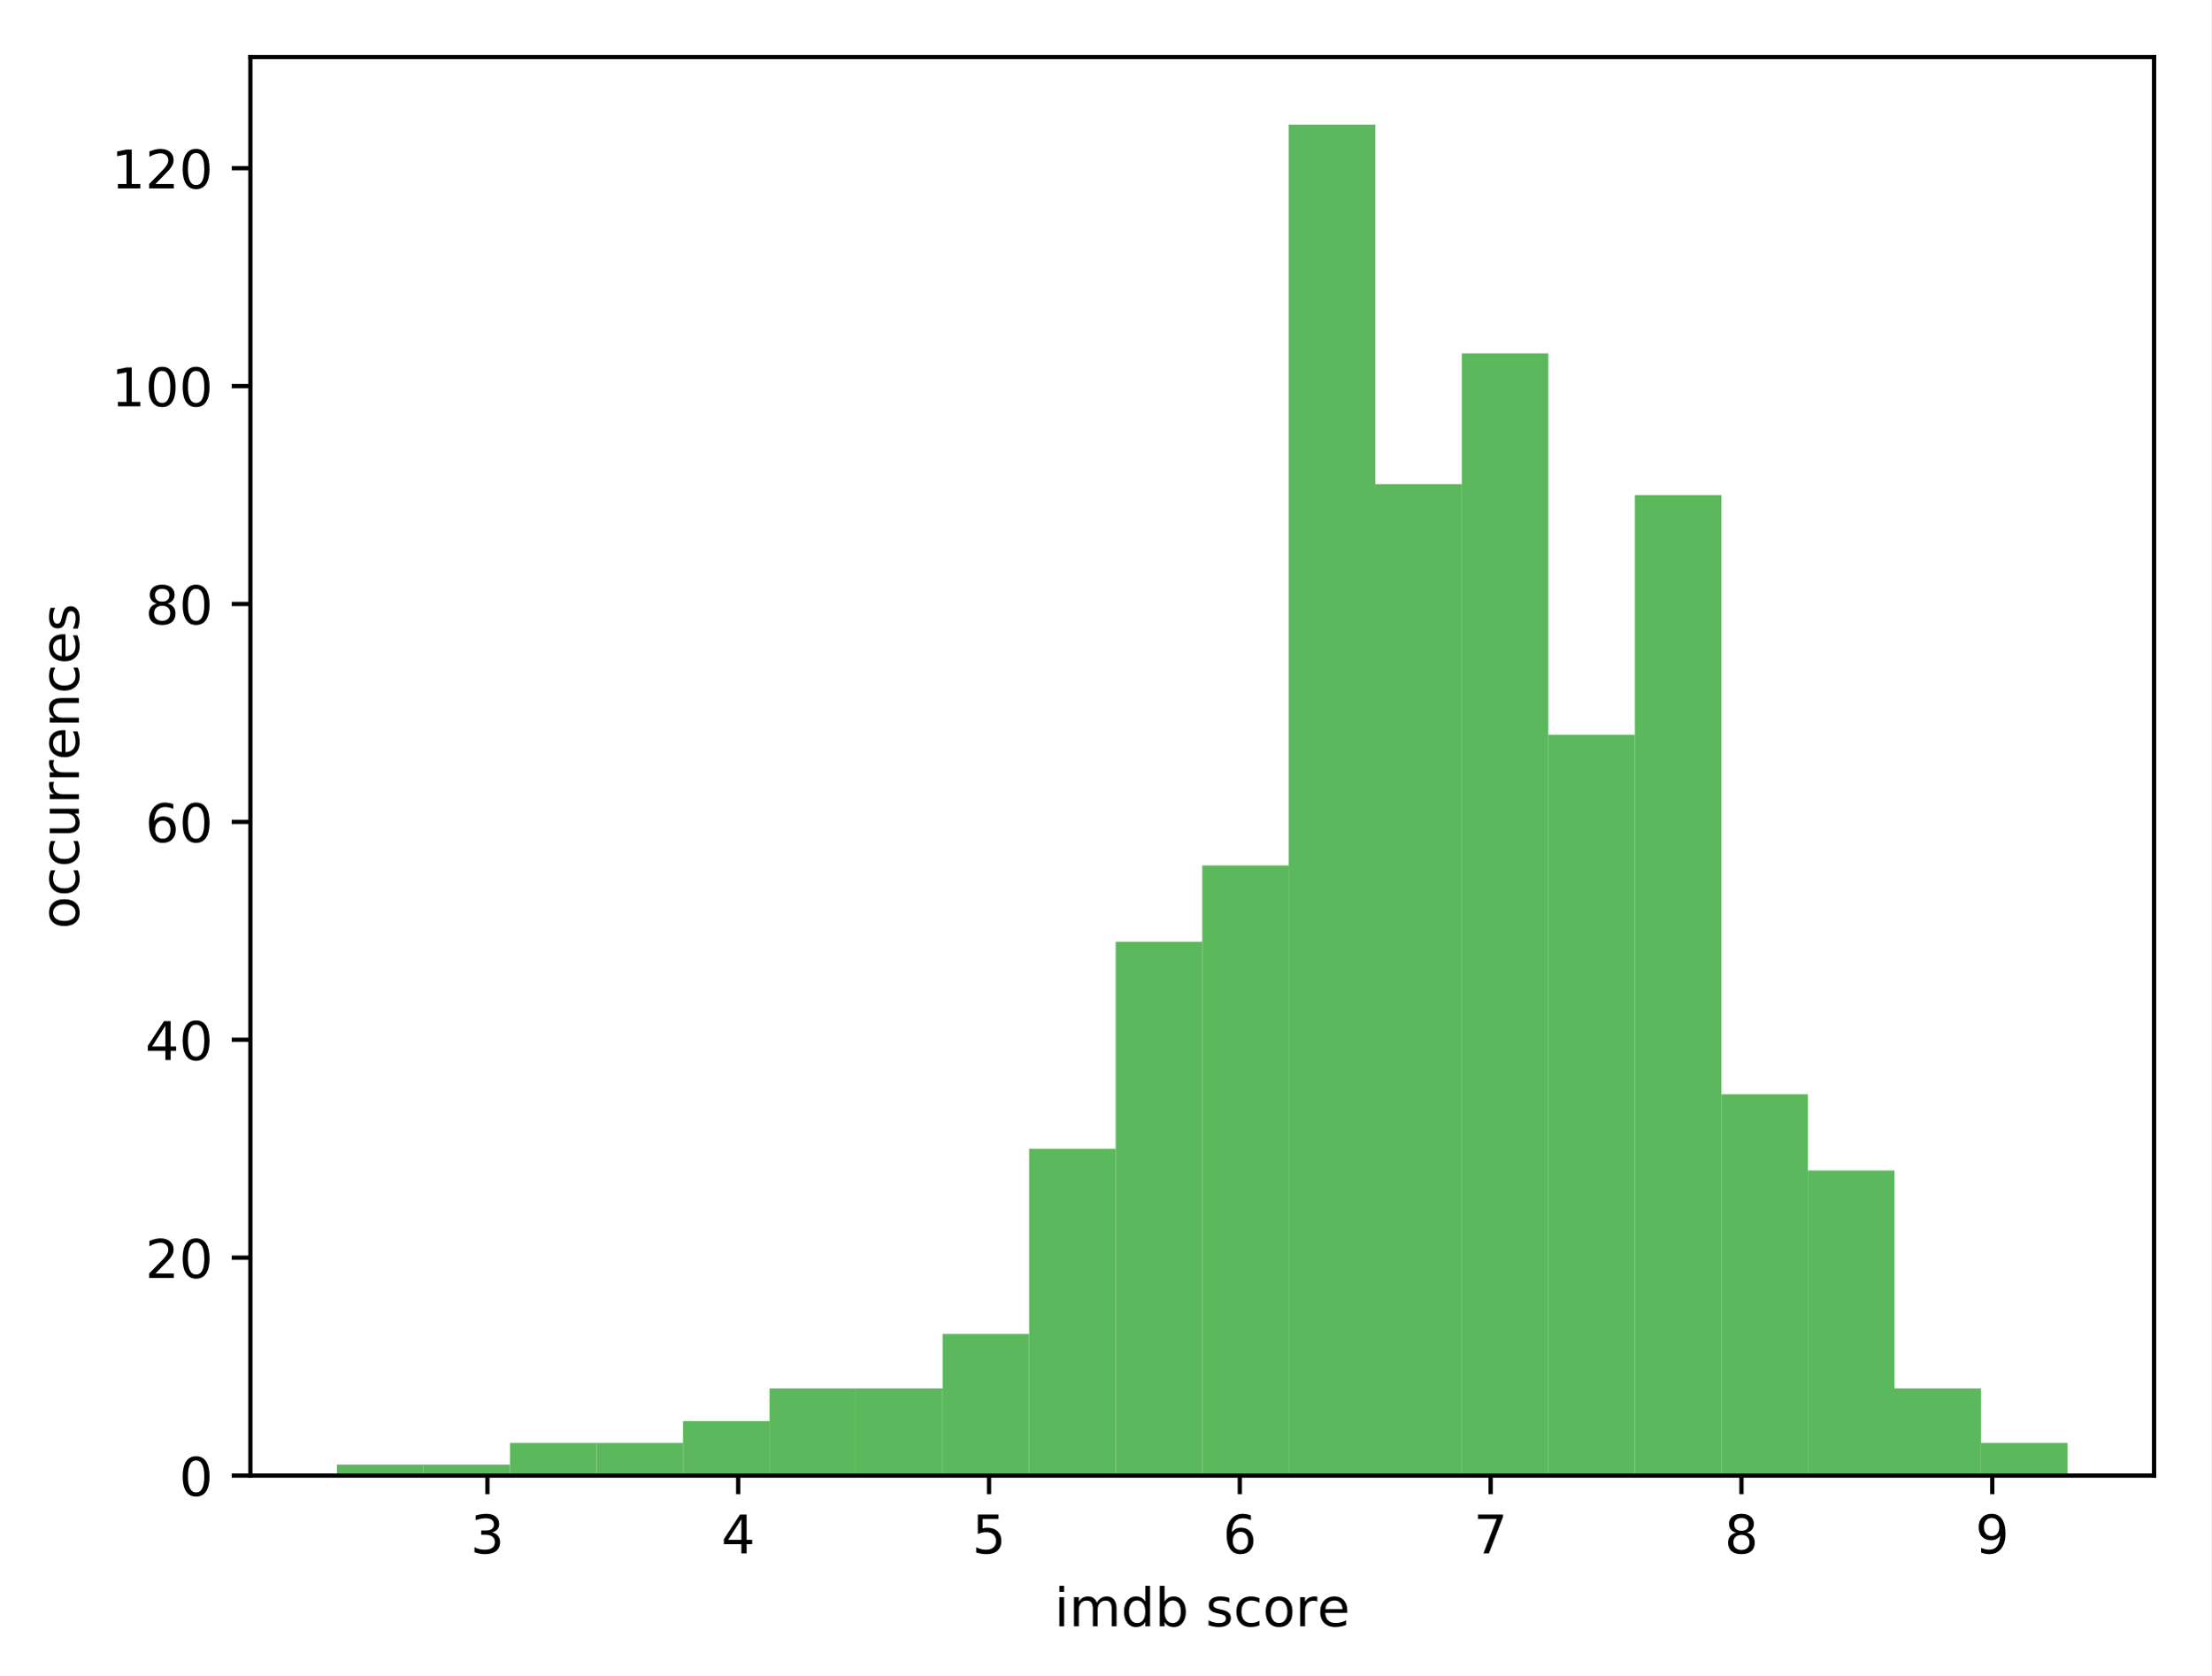
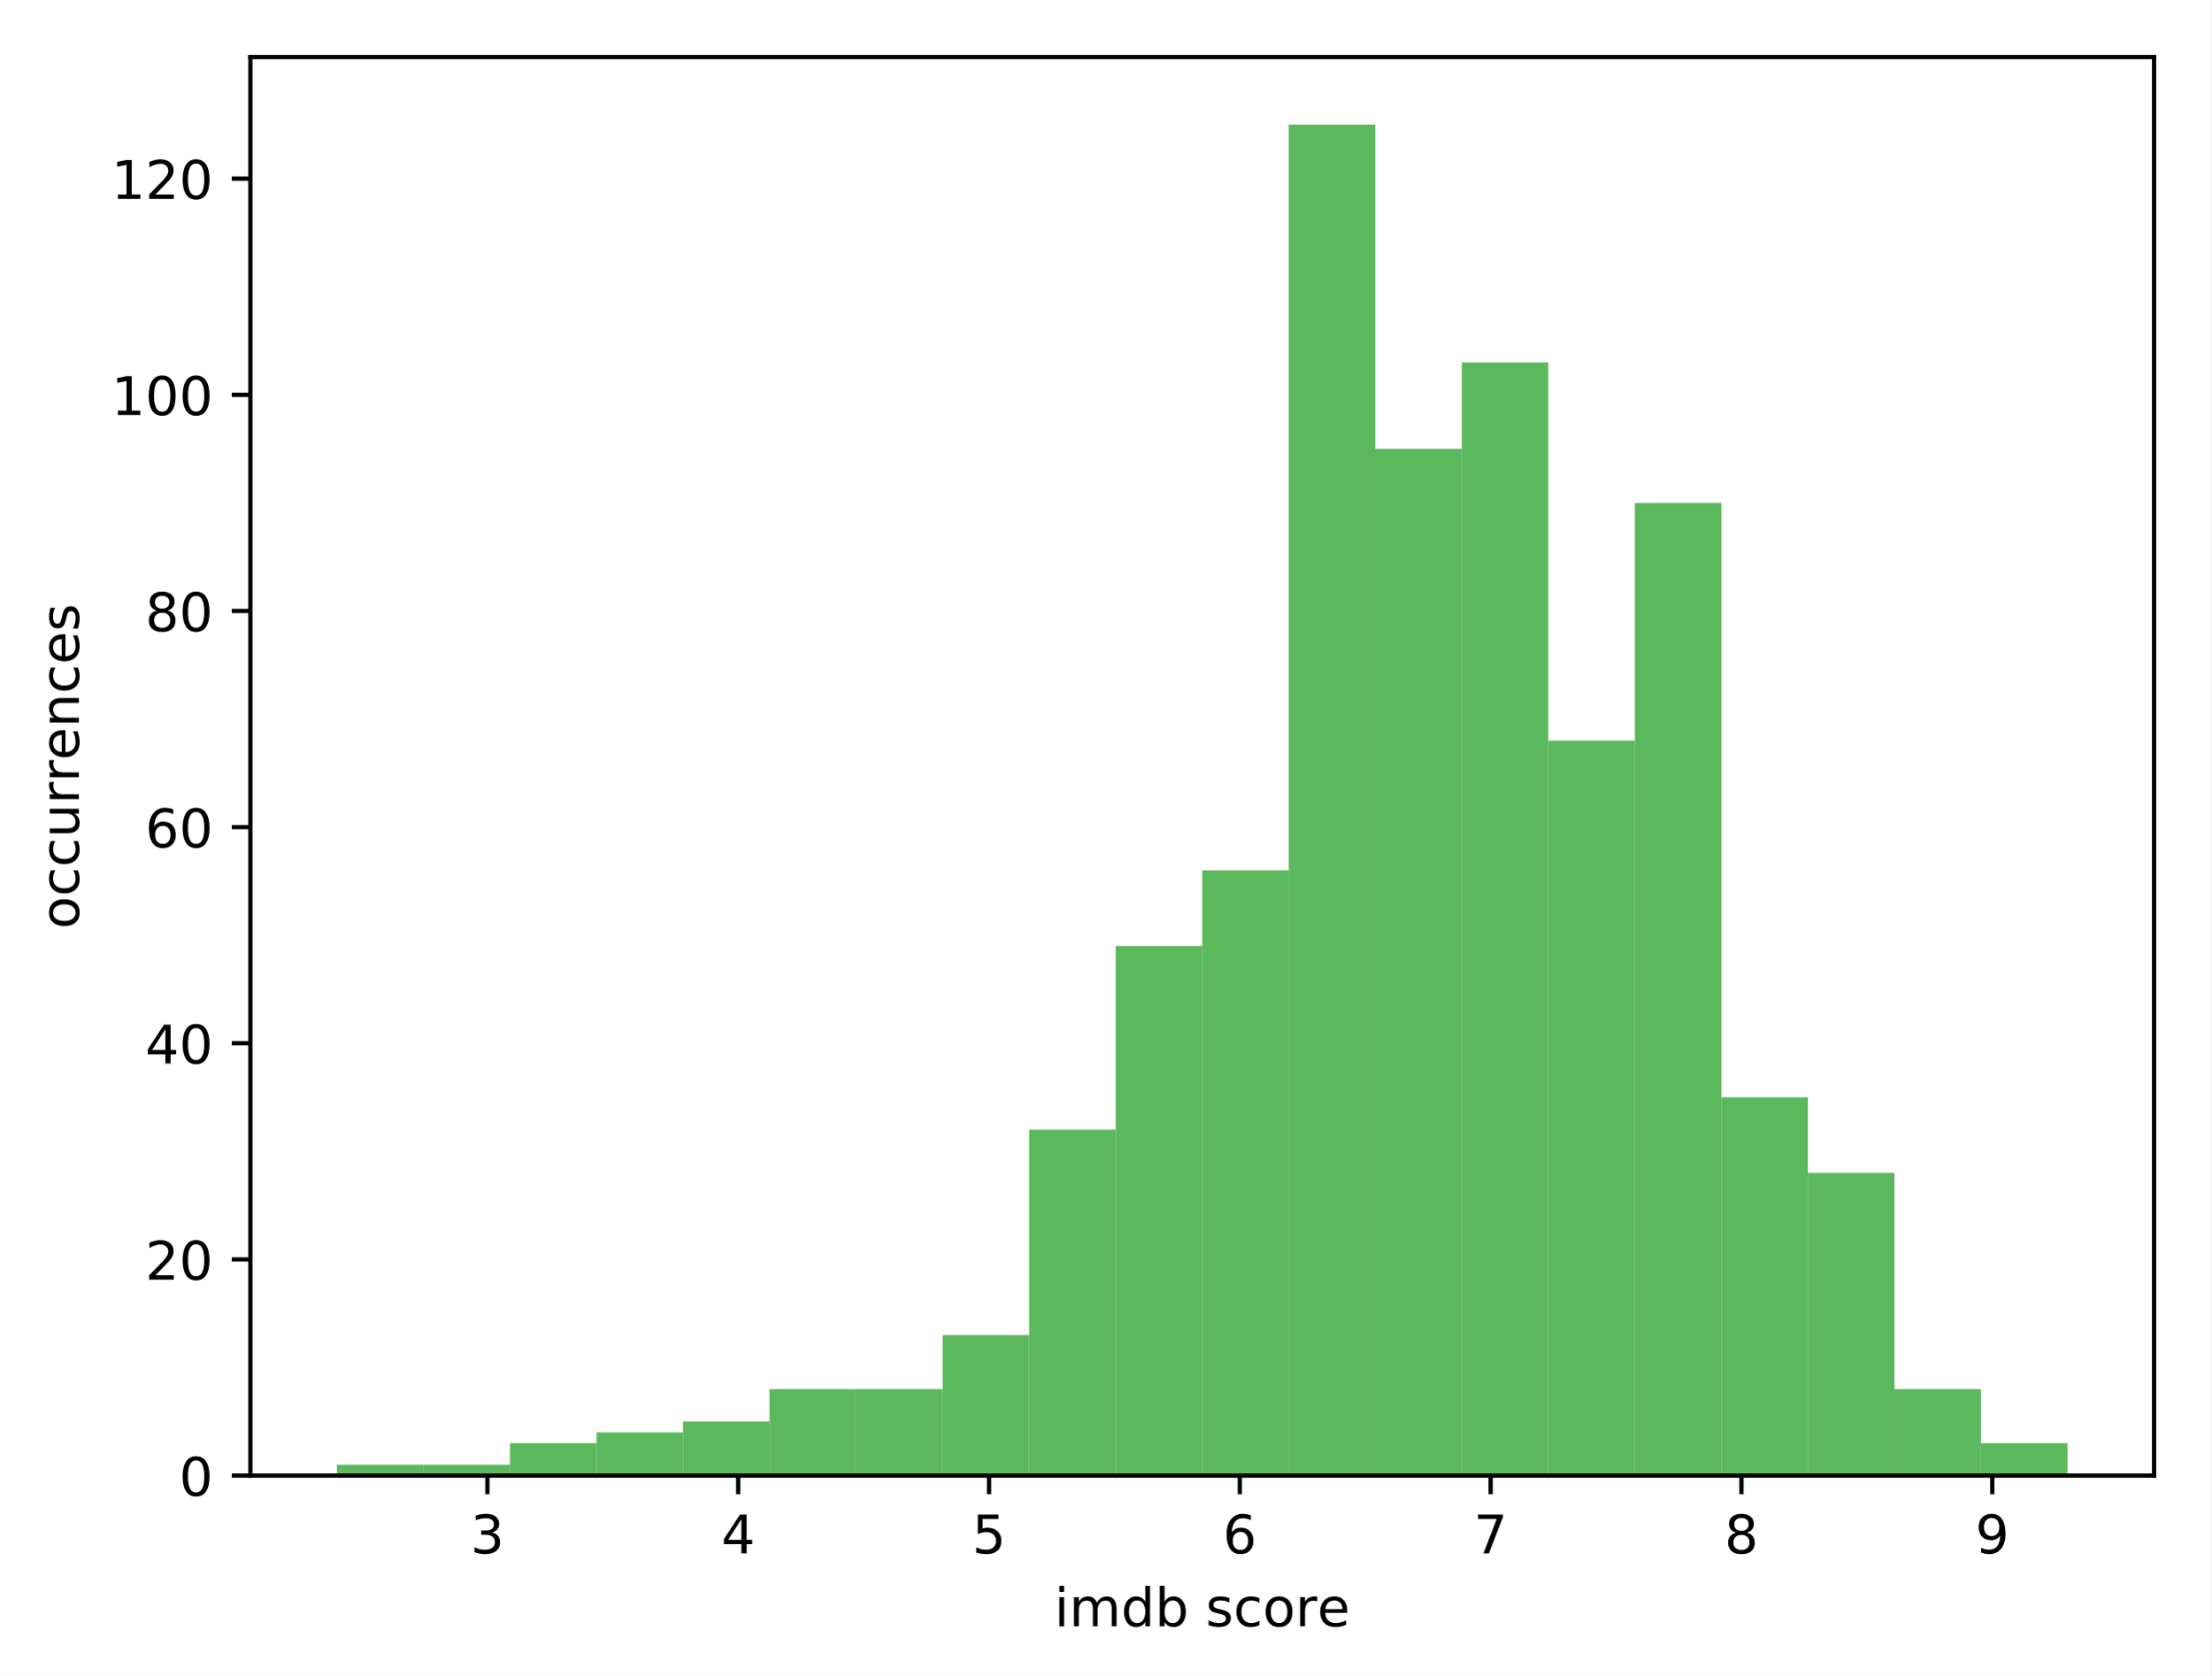
<svg xmlns="http://www.w3.org/2000/svg" xmlns:xlink="http://www.w3.org/1999/xlink" height="314.368pt" version="1.1" viewBox="0 0 414.786 314.368" width="414.786pt">
  <defs>
    <style type="text/css">
*{stroke-linecap:butt;stroke-linejoin:round;}
  </style>
  </defs>
  <g id="figure_1">
    <g id="patch_1">
      <path d="M 0 314.368  L 414.786 314.368  L 414.786 0  L 0 0  z " style="fill:#ffffff;" />
    </g>
    <g id="axes_1">
      <g id="patch_2">
        <path d="M 46.966 276.812  L 404.086 276.812  L 404.086 10.7  L 46.966 10.7  z " style="fill:#ffffff;" />
      </g>
      <g id="patch_3">
-         <path clip-path="url(#pac9fe1e7b7)" d="M 63.198 276.812  L 79.431 276.812  L 79.431 274.768  L 63.198 274.768  z " style="fill:#5cb85c;" />
+         <path clip-path="url(#p77d153b5d5)" d="M 63.198 276.812  L 79.431 276.812  L 79.431 274.784  L 63.198 274.784  z " style="fill:#5cb85c;" />
      </g>
      <g id="patch_4">
-         <path clip-path="url(#pac9fe1e7b7)" d="M 79.431 276.812  L 95.664 276.812  L 95.664 274.768  L 79.431 274.768  z " style="fill:#5cb85c;" />
+         <path clip-path="url(#p77d153b5d5)" d="M 79.431 276.812  L 95.664 276.812  L 95.664 274.784  L 79.431 274.784  z " style="fill:#5cb85c;" />
      </g>
      <g id="patch_5">
-         <path clip-path="url(#pac9fe1e7b7)" d="M 95.664 276.812  L 111.897 276.812  L 111.897 270.68  L 95.664 270.68  z " style="fill:#5cb85c;" />
+         <path clip-path="url(#p77d153b5d5)" d="M 95.664 276.812  L 111.897 276.812  L 111.897 270.729  L 95.664 270.729  z " style="fill:#5cb85c;" />
      </g>
      <g id="patch_6">
-         <path clip-path="url(#pac9fe1e7b7)" d="M 111.897 276.812  L 128.129 276.812  L 128.129 270.68  L 111.897 270.68  z " style="fill:#5cb85c;" />
+         <path clip-path="url(#p77d153b5d5)" d="M 111.897 276.812  L 128.129 276.812  L 128.129 268.702  L 111.897 268.702  z " style="fill:#5cb85c;" />
      </g>
      <g id="patch_7">
-         <path clip-path="url(#pac9fe1e7b7)" d="M 128.129 276.812  L 144.362 276.812  L 144.362 266.593  L 128.129 266.593  z " style="fill:#5cb85c;" />
+         <path clip-path="url(#p77d153b5d5)" d="M 128.129 276.812  L 144.362 276.812  L 144.362 266.674  L 128.129 266.674  z " style="fill:#5cb85c;" />
      </g>
      <g id="patch_8">
-         <path clip-path="url(#pac9fe1e7b7)" d="M 144.362 276.812  L 160.595 276.812  L 160.595 260.461  L 144.362 260.461  z " style="fill:#5cb85c;" />
+         <path clip-path="url(#p77d153b5d5)" d="M 144.362 276.812  L 160.595 276.812  L 160.595 260.592  L 144.362 260.592  z " style="fill:#5cb85c;" />
      </g>
      <g id="patch_9">
-         <path clip-path="url(#pac9fe1e7b7)" d="M 160.595 276.812  L 176.827 276.812  L 176.827 260.461  L 160.595 260.461  z " style="fill:#5cb85c;" />
+         <path clip-path="url(#p77d153b5d5)" d="M 160.595 276.812  L 176.827 276.812  L 176.827 260.592  L 160.595 260.592  z " style="fill:#5cb85c;" />
      </g>
      <g id="patch_10">
-         <path clip-path="url(#pac9fe1e7b7)" d="M 176.827 276.812  L 193.06 276.812  L 193.06 250.242  L 176.827 250.242  z " style="fill:#5cb85c;" />
+         <path clip-path="url(#p77d153b5d5)" d="M 176.827 276.812  L 193.06 276.812  L 193.06 250.454  L 176.827 250.454  z " style="fill:#5cb85c;" />
      </g>
      <g id="patch_11">
-         <path clip-path="url(#pac9fe1e7b7)" d="M 193.06 276.812  L 209.293 276.812  L 209.293 215.496  L 193.06 215.496  z " style="fill:#5cb85c;" />
+         <path clip-path="url(#p77d153b5d5)" d="M 193.06 276.812  L 209.293 276.812  L 209.293 211.931  L 193.06 211.931  z " style="fill:#5cb85c;" />
      </g>
      <g id="patch_12">
-         <path clip-path="url(#pac9fe1e7b7)" d="M 209.293 276.812  L 225.526 276.812  L 225.526 176.662  L 209.293 176.662  z " style="fill:#5cb85c;" />
+         <path clip-path="url(#p77d153b5d5)" d="M 209.293 276.812  L 225.526 276.812  L 225.526 177.464  L 209.293 177.464  z " style="fill:#5cb85c;" />
      </g>
      <g id="patch_13">
-         <path clip-path="url(#pac9fe1e7b7)" d="M 225.526 276.812  L 241.758 276.812  L 241.758 162.355  L 225.526 162.355  z " style="fill:#5cb85c;" />
+         <path clip-path="url(#p77d153b5d5)" d="M 225.526 276.812  L 241.758 276.812  L 241.758 163.271  L 225.526 163.271  z " style="fill:#5cb85c;" />
      </g>
      <g id="patch_14">
-         <path clip-path="url(#pac9fe1e7b7)" d="M 241.758 276.812  L 257.991 276.812  L 257.991 23.372  L 241.758 23.372  z " style="fill:#5cb85c;" />
+         <path clip-path="url(#p77d153b5d5)" d="M 241.758 276.812  L 257.991 276.812  L 257.991 23.372  L 241.758 23.372  z " style="fill:#5cb85c;" />
      </g>
      <g id="patch_15">
-         <path clip-path="url(#pac9fe1e7b7)" d="M 257.991 276.812  L 274.224 276.812  L 274.224 90.82  L 257.991 90.82  z " style="fill:#5cb85c;" />
+         <path clip-path="url(#p77d153b5d5)" d="M 257.991 276.812  L 274.224 276.812  L 274.224 84.198  L 257.991 84.198  z " style="fill:#5cb85c;" />
      </g>
      <g id="patch_16">
-         <path clip-path="url(#pac9fe1e7b7)" d="M 274.224 276.812  L 290.457 276.812  L 290.457 66.293  L 274.224 66.293  z " style="fill:#5cb85c;" />
+         <path clip-path="url(#p77d153b5d5)" d="M 274.224 276.812  L 290.457 276.812  L 290.457 67.977  L 274.224 67.977  z " style="fill:#5cb85c;" />
      </g>
      <g id="patch_17">
-         <path clip-path="url(#pac9fe1e7b7)" d="M 290.457 276.812  L 306.689 276.812  L 306.689 137.829  L 290.457 137.829  z " style="fill:#5cb85c;" />
+         <path clip-path="url(#p77d153b5d5)" d="M 290.457 276.812  L 306.689 276.812  L 306.689 138.941  L 290.457 138.941  z " style="fill:#5cb85c;" />
      </g>
      <g id="patch_18">
-         <path clip-path="url(#pac9fe1e7b7)" d="M 306.689 276.812  L 322.922 276.812  L 322.922 92.864  L 306.689 92.864  z " style="fill:#5cb85c;" />
+         <path clip-path="url(#p77d153b5d5)" d="M 306.689 276.812  L 322.922 276.812  L 322.922 94.335  L 306.689 94.335  z " style="fill:#5cb85c;" />
      </g>
      <g id="patch_19">
-         <path clip-path="url(#pac9fe1e7b7)" d="M 322.922 276.812  L 339.155 276.812  L 339.155 205.277  L 322.922 205.277  z " style="fill:#5cb85c;" />
+         <path clip-path="url(#p77d153b5d5)" d="M 322.922 276.812  L 339.155 276.812  L 339.155 205.849  L 322.922 205.849  z " style="fill:#5cb85c;" />
      </g>
      <g id="patch_20">
-         <path clip-path="url(#pac9fe1e7b7)" d="M 339.155 276.812  L 355.387 276.812  L 355.387 219.584  L 339.155 219.584  z " style="fill:#5cb85c;" />
+         <path clip-path="url(#p77d153b5d5)" d="M 339.155 276.812  L 355.387 276.812  L 355.387 220.041  L 339.155 220.041  z " style="fill:#5cb85c;" />
      </g>
      <g id="patch_21">
-         <path clip-path="url(#pac9fe1e7b7)" d="M 355.387 276.812  L 371.62 276.812  L 371.62 260.461  L 355.387 260.461  z " style="fill:#5cb85c;" />
+         <path clip-path="url(#p77d153b5d5)" d="M 355.387 276.812  L 371.62 276.812  L 371.62 260.592  L 355.387 260.592  z " style="fill:#5cb85c;" />
      </g>
      <g id="patch_22">
-         <path clip-path="url(#pac9fe1e7b7)" d="M 371.62 276.812  L 387.853 276.812  L 387.853 270.68  L 371.62 270.68  z " style="fill:#5cb85c;" />
+         <path clip-path="url(#p77d153b5d5)" d="M 371.62 276.812  L 387.853 276.812  L 387.853 270.729  L 371.62 270.729  z " style="fill:#5cb85c;" />
      </g>
      <g id="matplotlib.axis_1">
        <g id="xtick_1">
          <g id="line2d_1">
            <defs>
-               <path d="M 0 0  L 0 3.5  " id="mf7b9eff8ee" style="stroke:#000000;stroke-width:0.8;" />
-             </defs>
-             <g>
-               <use style="stroke:#000000;stroke-width:0.8;" x="91.429" xlink:href="#mf7b9eff8ee" y="276.812" />
+               <path d="M 0 0  L 0 3.5  " id="m594b2d9e3e" style="stroke:#000000;stroke-width:0.8;" />
+             </defs>
+             <g>
+               <use style="stroke:#000000;stroke-width:0.8;" x="91.429" xlink:href="#m594b2d9e3e" y="276.812" />
            </g>
          </g>
          <g id="text_1">
            <defs>
              <path d="M 40.578 39.312  Q 47.656 37.797 51.625 33  Q 55.609 28.219 55.609 21.188  Q 55.609 10.406 48.188 4.484  Q 40.766 -1.422 27.094 -1.422  Q 22.516 -1.422 17.656 -0.516  Q 12.797 0.391 7.625 2.203  L 7.625 11.719  Q 11.719 9.328 16.594 8.109  Q 21.484 6.891 26.812 6.891  Q 36.078 6.891 40.938 10.547  Q 45.797 14.203 45.797 21.188  Q 45.797 27.641 41.281 31.266  Q 36.766 34.906 28.719 34.906  L 20.219 34.906  L 20.219 43.016  L 29.109 43.016  Q 36.375 43.016 40.234 45.922  Q 44.094 48.828 44.094 54.297  Q 44.094 59.906 40.109 62.906  Q 36.141 65.922 28.719 65.922  Q 24.656 65.922 20.016 65.031  Q 15.375 64.156 9.812 62.312  L 9.812 71.094  Q 15.438 72.656 20.344 73.438  Q 25.25 74.219 29.594 74.219  Q 40.828 74.219 47.359 69.109  Q 53.906 64.016 53.906 55.328  Q 53.906 49.266 50.438 45.094  Q 46.969 40.922 40.578 39.312  z " id="DejaVuSans-51" />
            </defs>
            <g transform="translate(88.24793 291.4104)scale(0.1 -0.1)">
              <use xlink:href="#DejaVuSans-51" />
            </g>
          </g>
        </g>
        <g id="xtick_2">
          <g id="line2d_2">
            <g>
-               <use style="stroke:#000000;stroke-width:0.8;" x="138.481" xlink:href="#mf7b9eff8ee" y="276.812" />
+               <use style="stroke:#000000;stroke-width:0.8;" x="138.481" xlink:href="#m594b2d9e3e" y="276.812" />
            </g>
          </g>
          <g id="text_2">
            <defs>
              <path d="M 37.797 64.312  L 12.891 25.391  L 37.797 25.391  z M 35.203 72.906  L 47.609 72.906  L 47.609 25.391  L 58.016 25.391  L 58.016 17.188  L 47.609 17.188  L 47.609 0  L 37.797 0  L 37.797 17.188  L 4.891 17.188  L 4.891 26.703  z " id="DejaVuSans-52" />
            </defs>
            <g transform="translate(135.2993 291.4104)scale(0.1 -0.1)">
              <use xlink:href="#DejaVuSans-52" />
            </g>
          </g>
        </g>
        <g id="xtick_3">
          <g id="line2d_3">
            <g>
-               <use style="stroke:#000000;stroke-width:0.8;" x="185.532" xlink:href="#mf7b9eff8ee" y="276.812" />
+               <use style="stroke:#000000;stroke-width:0.8;" x="185.532" xlink:href="#m594b2d9e3e" y="276.812" />
            </g>
          </g>
          <g id="text_3">
            <defs>
              <path d="M 10.797 72.906  L 49.516 72.906  L 49.516 64.594  L 19.828 64.594  L 19.828 46.734  Q 21.969 47.469 24.109 47.828  Q 26.266 48.188 28.422 48.188  Q 40.625 48.188 47.75 41.5  Q 54.891 34.812 54.891 23.391  Q 54.891 11.625 47.562 5.094  Q 40.234 -1.422 26.906 -1.422  Q 22.312 -1.422 17.547 -0.641  Q 12.797 0.141 7.719 1.703  L 7.719 11.625  Q 12.109 9.234 16.797 8.062  Q 21.484 6.891 26.703 6.891  Q 35.156 6.891 40.078 11.328  Q 45.016 15.766 45.016 23.391  Q 45.016 31 40.078 35.438  Q 35.156 39.891 26.703 39.891  Q 22.75 39.891 18.812 39.016  Q 14.891 38.141 10.797 36.281  z " id="DejaVuSans-53" />
            </defs>
            <g transform="translate(182.3507 291.4104)scale(0.1 -0.1)">
              <use xlink:href="#DejaVuSans-53" />
            </g>
          </g>
        </g>
        <g id="xtick_4">
          <g id="line2d_4">
            <g>
-               <use style="stroke:#000000;stroke-width:0.8;" x="232.583" xlink:href="#mf7b9eff8ee" y="276.812" />
+               <use style="stroke:#000000;stroke-width:0.8;" x="232.583" xlink:href="#m594b2d9e3e" y="276.812" />
            </g>
          </g>
          <g id="text_4">
            <defs>
              <path d="M 33.016 40.375  Q 26.375 40.375 22.484 35.828  Q 18.609 31.297 18.609 23.391  Q 18.609 15.531 22.484 10.953  Q 26.375 6.391 33.016 6.391  Q 39.656 6.391 43.531 10.953  Q 47.406 15.531 47.406 23.391  Q 47.406 31.297 43.531 35.828  Q 39.656 40.375 33.016 40.375  z M 52.594 71.297  L 52.594 62.312  Q 48.875 64.062 45.094 64.984  Q 41.312 65.922 37.594 65.922  Q 27.828 65.922 22.672 59.328  Q 17.531 52.734 16.797 39.406  Q 19.672 43.656 24.016 45.922  Q 28.375 48.188 33.594 48.188  Q 44.578 48.188 50.953 41.516  Q 57.328 34.859 57.328 23.391  Q 57.328 12.156 50.688 5.359  Q 44.047 -1.422 33.016 -1.422  Q 20.359 -1.422 13.672 8.266  Q 6.984 17.969 6.984 36.375  Q 6.984 53.656 15.188 63.938  Q 23.391 74.219 37.203 74.219  Q 40.922 74.219 44.703 73.484  Q 48.484 72.75 52.594 71.297  z " id="DejaVuSans-54" />
            </defs>
            <g transform="translate(229.4021 291.4104)scale(0.1 -0.1)">
              <use xlink:href="#DejaVuSans-54" />
            </g>
          </g>
        </g>
        <g id="xtick_5">
          <g id="line2d_5">
            <g>
-               <use style="stroke:#000000;stroke-width:0.8;" x="279.635" xlink:href="#mf7b9eff8ee" y="276.812" />
+               <use style="stroke:#000000;stroke-width:0.8;" x="279.635" xlink:href="#m594b2d9e3e" y="276.812" />
            </g>
          </g>
          <g id="text_5">
            <defs>
              <path d="M 8.203 72.906  L 55.078 72.906  L 55.078 68.703  L 28.609 0  L 18.312 0  L 43.219 64.594  L 8.203 64.594  z " id="DejaVuSans-55" />
            </defs>
            <g transform="translate(276.4535 291.4104)scale(0.1 -0.1)">
              <use xlink:href="#DejaVuSans-55" />
            </g>
          </g>
        </g>
        <g id="xtick_6">
          <g id="line2d_6">
            <g>
-               <use style="stroke:#000000;stroke-width:0.8;" x="326.686" xlink:href="#mf7b9eff8ee" y="276.812" />
+               <use style="stroke:#000000;stroke-width:0.8;" x="326.686" xlink:href="#m594b2d9e3e" y="276.812" />
            </g>
          </g>
          <g id="text_6">
            <defs>
              <path d="M 31.781 34.625  Q 24.75 34.625 20.719 30.859  Q 16.703 27.094 16.703 20.516  Q 16.703 13.922 20.719 10.156  Q 24.75 6.391 31.781 6.391  Q 38.812 6.391 42.859 10.172  Q 46.922 13.969 46.922 20.516  Q 46.922 27.094 42.891 30.859  Q 38.875 34.625 31.781 34.625  z M 21.922 38.812  Q 15.578 40.375 12.031 44.719  Q 8.5 49.078 8.5 55.328  Q 8.5 64.062 14.719 69.141  Q 20.953 74.219 31.781 74.219  Q 42.672 74.219 48.875 69.141  Q 55.078 64.062 55.078 55.328  Q 55.078 49.078 51.531 44.719  Q 48 40.375 41.703 38.812  Q 48.828 37.156 52.797 32.312  Q 56.781 27.484 56.781 20.516  Q 56.781 9.906 50.312 4.234  Q 43.844 -1.422 31.781 -1.422  Q 19.734 -1.422 13.25 4.234  Q 6.781 9.906 6.781 20.516  Q 6.781 27.484 10.781 32.312  Q 14.797 37.156 21.922 38.812  z M 18.312 54.391  Q 18.312 48.734 21.844 45.562  Q 25.391 42.391 31.781 42.391  Q 38.141 42.391 41.719 45.562  Q 45.312 48.734 45.312 54.391  Q 45.312 60.062 41.719 63.234  Q 38.141 66.406 31.781 66.406  Q 25.391 66.406 21.844 63.234  Q 18.312 60.062 18.312 54.391  z " id="DejaVuSans-56" />
            </defs>
            <g transform="translate(323.5048 291.4104)scale(0.1 -0.1)">
              <use xlink:href="#DejaVuSans-56" />
            </g>
          </g>
        </g>
        <g id="xtick_7">
          <g id="line2d_7">
            <g>
-               <use style="stroke:#000000;stroke-width:0.8;" x="373.737" xlink:href="#mf7b9eff8ee" y="276.812" />
+               <use style="stroke:#000000;stroke-width:0.8;" x="373.737" xlink:href="#m594b2d9e3e" y="276.812" />
            </g>
          </g>
          <g id="text_7">
            <defs>
              <path d="M 10.984 1.516  L 10.984 10.5  Q 14.703 8.734 18.5 7.812  Q 22.312 6.891 25.984 6.891  Q 35.75 6.891 40.891 13.453  Q 46.047 20.016 46.781 33.406  Q 43.953 29.203 39.594 26.953  Q 35.25 24.703 29.984 24.703  Q 19.047 24.703 12.672 31.312  Q 6.297 37.938 6.297 49.422  Q 6.297 60.641 12.938 67.422  Q 19.578 74.219 30.609 74.219  Q 43.266 74.219 49.922 64.516  Q 56.594 54.828 56.594 36.375  Q 56.594 19.141 48.406 8.859  Q 40.234 -1.422 26.422 -1.422  Q 22.703 -1.422 18.891 -0.688  Q 15.094 0.047 10.984 1.516  z M 30.609 32.422  Q 37.25 32.422 41.125 36.953  Q 45.016 41.5 45.016 49.422  Q 45.016 57.281 41.125 61.844  Q 37.25 66.406 30.609 66.406  Q 23.969 66.406 20.094 61.844  Q 16.219 57.281 16.219 49.422  Q 16.219 41.5 20.094 36.953  Q 23.969 32.422 30.609 32.422  z " id="DejaVuSans-57" />
            </defs>
            <g transform="translate(370.5562 291.4104)scale(0.1 -0.1)">
              <use xlink:href="#DejaVuSans-57" />
            </g>
          </g>
        </g>
        <g id="text_8">
          <defs>
            <path d="M 9.422 54.688  L 18.406 54.688  L 18.406 0  L 9.422 0  z M 9.422 75.984  L 18.406 75.984  L 18.406 64.594  L 9.422 64.594  z " id="DejaVuSans-105" />
            <path d="M 52 44.188  Q 55.375 50.25 60.062 53.125  Q 64.75 56 71.094 56  Q 79.641 56 84.281 50.016  Q 88.922 44.047 88.922 33.016  L 88.922 0  L 79.891 0  L 79.891 32.719  Q 79.891 40.578 77.094 44.375  Q 74.312 48.188 68.609 48.188  Q 61.625 48.188 57.562 43.547  Q 53.516 38.922 53.516 30.906  L 53.516 0  L 44.484 0  L 44.484 32.719  Q 44.484 40.625 41.703 44.406  Q 38.922 48.188 33.109 48.188  Q 26.219 48.188 22.156 43.531  Q 18.109 38.875 18.109 30.906  L 18.109 0  L 9.078 0  L 9.078 54.688  L 18.109 54.688  L 18.109 46.188  Q 21.188 51.219 25.484 53.609  Q 29.781 56 35.688 56  Q 41.656 56 45.828 52.969  Q 50 49.953 52 44.188  z " id="DejaVuSans-109" />
            <path d="M 45.406 46.391  L 45.406 75.984  L 54.391 75.984  L 54.391 0  L 45.406 0  L 45.406 8.203  Q 42.578 3.328 38.25 0.953  Q 33.938 -1.422 27.875 -1.422  Q 17.969 -1.422 11.734 6.484  Q 5.516 14.406 5.516 27.297  Q 5.516 40.188 11.734 48.094  Q 17.969 56 27.875 56  Q 33.938 56 38.25 53.625  Q 42.578 51.266 45.406 46.391  z M 14.797 27.297  Q 14.797 17.391 18.875 11.75  Q 22.953 6.109 30.078 6.109  Q 37.203 6.109 41.297 11.75  Q 45.406 17.391 45.406 27.297  Q 45.406 37.203 41.297 42.844  Q 37.203 48.484 30.078 48.484  Q 22.953 48.484 18.875 42.844  Q 14.797 37.203 14.797 27.297  z " id="DejaVuSans-100" />
            <path d="M 48.688 27.297  Q 48.688 37.203 44.609 42.844  Q 40.531 48.484 33.406 48.484  Q 26.266 48.484 22.188 42.844  Q 18.109 37.203 18.109 27.297  Q 18.109 17.391 22.188 11.75  Q 26.266 6.109 33.406 6.109  Q 40.531 6.109 44.609 11.75  Q 48.688 17.391 48.688 27.297  z M 18.109 46.391  Q 20.953 51.266 25.266 53.625  Q 29.594 56 35.594 56  Q 45.562 56 51.781 48.094  Q 58.016 40.188 58.016 27.297  Q 58.016 14.406 51.781 6.484  Q 45.562 -1.422 35.594 -1.422  Q 29.594 -1.422 25.266 0.953  Q 20.953 3.328 18.109 8.203  L 18.109 0  L 9.078 0  L 9.078 75.984  L 18.109 75.984  z " id="DejaVuSans-98" />
            <path id="DejaVuSans-32" />
            <path d="M 44.281 53.078  L 44.281 44.578  Q 40.484 46.531 36.375 47.5  Q 32.281 48.484 27.875 48.484  Q 21.188 48.484 17.844 46.438  Q 14.5 44.391 14.5 40.281  Q 14.5 37.156 16.891 35.375  Q 19.281 33.594 26.516 31.984  L 29.594 31.297  Q 39.156 29.25 43.188 25.516  Q 47.219 21.781 47.219 15.094  Q 47.219 7.469 41.188 3.016  Q 35.156 -1.422 24.609 -1.422  Q 20.219 -1.422 15.453 -0.562  Q 10.688 0.297 5.422 2  L 5.422 11.281  Q 10.406 8.688 15.234 7.391  Q 20.062 6.109 24.812 6.109  Q 31.156 6.109 34.562 8.281  Q 37.984 10.453 37.984 14.406  Q 37.984 18.062 35.516 20.016  Q 33.062 21.969 24.703 23.781  L 21.578 24.516  Q 13.234 26.266 9.516 29.906  Q 5.812 33.547 5.812 39.891  Q 5.812 47.609 11.281 51.797  Q 16.75 56 26.812 56  Q 31.781 56 36.172 55.266  Q 40.578 54.547 44.281 53.078  z " id="DejaVuSans-115" />
            <path d="M 48.781 52.594  L 48.781 44.188  Q 44.969 46.297 41.141 47.344  Q 37.312 48.391 33.406 48.391  Q 24.656 48.391 19.812 42.844  Q 14.984 37.312 14.984 27.297  Q 14.984 17.281 19.812 11.734  Q 24.656 6.203 33.406 6.203  Q 37.312 6.203 41.141 7.25  Q 44.969 8.297 48.781 10.406  L 48.781 2.094  Q 45.016 0.344 40.984 -0.531  Q 36.969 -1.422 32.422 -1.422  Q 20.062 -1.422 12.781 6.344  Q 5.516 14.109 5.516 27.297  Q 5.516 40.672 12.859 48.328  Q 20.219 56 33.016 56  Q 37.156 56 41.109 55.141  Q 45.062 54.297 48.781 52.594  z " id="DejaVuSans-99" />
            <path d="M 30.609 48.391  Q 23.391 48.391 19.188 42.75  Q 14.984 37.109 14.984 27.297  Q 14.984 17.484 19.156 11.844  Q 23.344 6.203 30.609 6.203  Q 37.797 6.203 41.984 11.859  Q 46.188 17.531 46.188 27.297  Q 46.188 37.016 41.984 42.703  Q 37.797 48.391 30.609 48.391  z M 30.609 56  Q 42.328 56 49.016 48.375  Q 55.719 40.766 55.719 27.297  Q 55.719 13.875 49.016 6.219  Q 42.328 -1.422 30.609 -1.422  Q 18.844 -1.422 12.172 6.219  Q 5.516 13.875 5.516 27.297  Q 5.516 40.766 12.172 48.375  Q 18.844 56 30.609 56  z " id="DejaVuSans-111" />
            <path d="M 41.109 46.297  Q 39.594 47.172 37.812 47.578  Q 36.031 48 33.891 48  Q 26.266 48 22.188 43.047  Q 18.109 38.094 18.109 28.812  L 18.109 0  L 9.078 0  L 9.078 54.688  L 18.109 54.688  L 18.109 46.188  Q 20.953 51.172 25.484 53.578  Q 30.031 56 36.531 56  Q 37.453 56 38.578 55.875  Q 39.703 55.766 41.062 55.516  z " id="DejaVuSans-114" />
            <path d="M 56.203 29.594  L 56.203 25.203  L 14.891 25.203  Q 15.484 15.922 20.484 11.062  Q 25.484 6.203 34.422 6.203  Q 39.594 6.203 44.453 7.469  Q 49.312 8.734 54.109 11.281  L 54.109 2.781  Q 49.266 0.734 44.188 -0.344  Q 39.109 -1.422 33.891 -1.422  Q 20.797 -1.422 13.156 6.188  Q 5.516 13.812 5.516 26.812  Q 5.516 40.234 12.766 48.109  Q 20.016 56 32.328 56  Q 43.359 56 49.781 48.891  Q 56.203 41.797 56.203 29.594  z M 47.219 32.234  Q 47.125 39.594 43.094 43.984  Q 39.062 48.391 32.422 48.391  Q 24.906 48.391 20.391 44.141  Q 15.875 39.891 15.188 32.172  z " id="DejaVuSans-101" />
          </defs>
          <g transform="translate(197.785 305.0886)scale(0.1 -0.1)">
            <use xlink:href="#DejaVuSans-105" />
            <use x="27.783" xlink:href="#DejaVuSans-109" />
            <use x="125.195" xlink:href="#DejaVuSans-100" />
            <use x="188.672" xlink:href="#DejaVuSans-98" />
            <use x="252.148" xlink:href="#DejaVuSans-32" />
            <use x="283.936" xlink:href="#DejaVuSans-115" />
            <use x="336.035" xlink:href="#DejaVuSans-99" />
            <use x="391.016" xlink:href="#DejaVuSans-111" />
            <use x="452.197" xlink:href="#DejaVuSans-114" />
            <use x="493.279" xlink:href="#DejaVuSans-101" />
          </g>
        </g>
      </g>
      <g id="matplotlib.axis_2">
        <g id="ytick_1">
          <g id="line2d_8">
            <defs>
-               <path d="M 0 0  L -3.5 0  " id="m54e56b8547" style="stroke:#000000;stroke-width:0.8;" />
-             </defs>
-             <g>
-               <use style="stroke:#000000;stroke-width:0.8;" x="46.966" xlink:href="#m54e56b8547" y="276.812" />
+               <path d="M 0 0  L -3.5 0  " id="m0ea0d805c4" style="stroke:#000000;stroke-width:0.8;" />
+             </defs>
+             <g>
+               <use style="stroke:#000000;stroke-width:0.8;" x="46.966" xlink:href="#m0ea0d805c4" y="276.812" />
            </g>
          </g>
          <g id="text_9">
            <defs>
              <path d="M 31.781 66.406  Q 24.172 66.406 20.328 58.906  Q 16.5 51.422 16.5 36.375  Q 16.5 21.391 20.328 13.891  Q 24.172 6.391 31.781 6.391  Q 39.453 6.391 43.281 13.891  Q 47.125 21.391 47.125 36.375  Q 47.125 51.422 43.281 58.906  Q 39.453 66.406 31.781 66.406  z M 31.781 74.219  Q 44.047 74.219 50.516 64.516  Q 56.984 54.828 56.984 36.375  Q 56.984 17.969 50.516 8.266  Q 44.047 -1.422 31.781 -1.422  Q 19.531 -1.422 13.062 8.266  Q 6.594 17.969 6.594 36.375  Q 6.594 54.828 13.062 64.516  Q 19.531 74.219 31.781 74.219  z " id="DejaVuSans-48" />
            </defs>
            <g transform="translate(33.60312 280.6112)scale(0.1 -0.1)">
              <use xlink:href="#DejaVuSans-48" />
            </g>
          </g>
        </g>
        <g id="ytick_2">
          <g id="line2d_9">
            <g>
-               <use style="stroke:#000000;stroke-width:0.8;" x="46.966" xlink:href="#m54e56b8547" y="235.935" />
+               <use style="stroke:#000000;stroke-width:0.8;" x="46.966" xlink:href="#m0ea0d805c4" y="236.262" />
            </g>
          </g>
          <g id="text_10">
            <defs>
              <path d="M 19.188 8.297  L 53.609 8.297  L 53.609 0  L 7.328 0  L 7.328 8.297  Q 12.938 14.109 22.625 23.891  Q 32.328 33.688 34.812 36.531  Q 39.547 41.844 41.422 45.531  Q 43.312 49.219 43.312 52.781  Q 43.312 58.594 39.234 62.25  Q 35.156 65.922 28.609 65.922  Q 23.969 65.922 18.812 64.312  Q 13.672 62.703 7.812 59.422  L 7.812 69.391  Q 13.766 71.781 18.938 73  Q 24.125 74.219 28.422 74.219  Q 39.75 74.219 46.484 68.547  Q 53.219 62.891 53.219 53.422  Q 53.219 48.922 51.531 44.891  Q 49.859 40.875 45.406 35.406  Q 44.188 33.984 37.641 27.219  Q 31.109 20.453 19.188 8.297  z " id="DejaVuSans-50" />
            </defs>
-             <g transform="translate(27.24063 239.7338)scale(0.1 -0.1)">
+             <g transform="translate(27.24063 240.0608)scale(0.1 -0.1)">
              <use xlink:href="#DejaVuSans-50" />
              <use x="63.623" xlink:href="#DejaVuSans-48" />
            </g>
          </g>
        </g>
        <g id="ytick_3">
          <g id="line2d_10">
            <g>
-               <use style="stroke:#000000;stroke-width:0.8;" x="46.966" xlink:href="#m54e56b8547" y="195.057" />
+               <use style="stroke:#000000;stroke-width:0.8;" x="46.966" xlink:href="#m0ea0d805c4" y="195.711" />
            </g>
          </g>
          <g id="text_11">
-             <g transform="translate(27.24063 198.8564)scale(0.1 -0.1)">
+             <g transform="translate(27.24063 199.5104)scale(0.1 -0.1)">
              <use xlink:href="#DejaVuSans-52" />
              <use x="63.623" xlink:href="#DejaVuSans-48" />
            </g>
          </g>
        </g>
        <g id="ytick_4">
          <g id="line2d_11">
            <g>
-               <use style="stroke:#000000;stroke-width:0.8;" x="46.966" xlink:href="#m54e56b8547" y="154.18" />
+               <use style="stroke:#000000;stroke-width:0.8;" x="46.966" xlink:href="#m0ea0d805c4" y="155.161" />
            </g>
          </g>
          <g id="text_12">
-             <g transform="translate(27.24063 157.979)scale(0.1 -0.1)">
+             <g transform="translate(27.24063 158.96)scale(0.1 -0.1)">
              <use xlink:href="#DejaVuSans-54" />
              <use x="63.623" xlink:href="#DejaVuSans-48" />
            </g>
          </g>
        </g>
        <g id="ytick_5">
          <g id="line2d_12">
            <g>
-               <use style="stroke:#000000;stroke-width:0.8;" x="46.966" xlink:href="#m54e56b8547" y="113.302" />
+               <use style="stroke:#000000;stroke-width:0.8;" x="46.966" xlink:href="#m0ea0d805c4" y="114.61" />
            </g>
          </g>
          <g id="text_13">
-             <g transform="translate(27.24063 117.1015)scale(0.1 -0.1)">
+             <g transform="translate(27.24063 118.4096)scale(0.1 -0.1)">
              <use xlink:href="#DejaVuSans-56" />
              <use x="63.623" xlink:href="#DejaVuSans-48" />
            </g>
          </g>
        </g>
        <g id="ytick_6">
          <g id="line2d_13">
            <g>
-               <use style="stroke:#000000;stroke-width:0.8;" x="46.966" xlink:href="#m54e56b8547" y="72.425" />
+               <use style="stroke:#000000;stroke-width:0.8;" x="46.966" xlink:href="#m0ea0d805c4" y="74.06" />
            </g>
          </g>
          <g id="text_14">
            <defs>
              <path d="M 12.406 8.297  L 28.516 8.297  L 28.516 63.922  L 10.984 60.406  L 10.984 69.391  L 28.422 72.906  L 38.281 72.906  L 38.281 8.297  L 54.391 8.297  L 54.391 0  L 12.406 0  z " id="DejaVuSans-49" />
            </defs>
-             <g transform="translate(20.87813 76.22412)scale(0.1 -0.1)">
+             <g transform="translate(20.87813 77.85922)scale(0.1 -0.1)">
              <use xlink:href="#DejaVuSans-49" />
              <use x="63.623" xlink:href="#DejaVuSans-48" />
              <use x="127.246" xlink:href="#DejaVuSans-48" />
            </g>
          </g>
        </g>
        <g id="ytick_7">
          <g id="line2d_14">
            <g>
-               <use style="stroke:#000000;stroke-width:0.8;" x="46.966" xlink:href="#m54e56b8547" y="31.547" />
+               <use style="stroke:#000000;stroke-width:0.8;" x="46.966" xlink:href="#m0ea0d805c4" y="33.51" />
            </g>
          </g>
          <g id="text_15">
-             <g transform="translate(20.87813 35.3467)scale(0.1 -0.1)">
+             <g transform="translate(20.87813 37.30882)scale(0.1 -0.1)">
              <use xlink:href="#DejaVuSans-49" />
              <use x="63.623" xlink:href="#DejaVuSans-50" />
              <use x="127.246" xlink:href="#DejaVuSans-48" />
            </g>
          </g>
        </g>
        <g id="text_16">
          <defs>
            <path d="M 8.5 21.578  L 8.5 54.688  L 17.484 54.688  L 17.484 21.922  Q 17.484 14.156 20.5 10.266  Q 23.531 6.391 29.594 6.391  Q 36.859 6.391 41.078 11.031  Q 45.312 15.672 45.312 23.688  L 45.312 54.688  L 54.297 54.688  L 54.297 0  L 45.312 0  L 45.312 8.406  Q 42.047 3.422 37.719 1  Q 33.406 -1.422 27.688 -1.422  Q 18.266 -1.422 13.375 4.438  Q 8.5 10.297 8.5 21.578  z M 31.109 56  z " id="DejaVuSans-117" />
            <path d="M 54.891 33.016  L 54.891 0  L 45.906 0  L 45.906 32.719  Q 45.906 40.484 42.875 44.328  Q 39.844 48.188 33.797 48.188  Q 26.516 48.188 22.312 43.547  Q 18.109 38.922 18.109 30.906  L 18.109 0  L 9.078 0  L 9.078 54.688  L 18.109 54.688  L 18.109 46.188  Q 21.344 51.125 25.703 53.562  Q 30.078 56 35.797 56  Q 45.219 56 50.047 50.172  Q 54.891 44.344 54.891 33.016  z " id="DejaVuSans-110" />
          </defs>
          <g transform="translate(14.79844 174.2669)rotate(-90)scale(0.1 -0.1)">
            <use xlink:href="#DejaVuSans-111" />
            <use x="61.182" xlink:href="#DejaVuSans-99" />
            <use x="116.162" xlink:href="#DejaVuSans-99" />
            <use x="171.143" xlink:href="#DejaVuSans-117" />
            <use x="234.521" xlink:href="#DejaVuSans-114" />
            <use x="275.619" xlink:href="#DejaVuSans-114" />
            <use x="316.701" xlink:href="#DejaVuSans-101" />
            <use x="378.225" xlink:href="#DejaVuSans-110" />
            <use x="441.604" xlink:href="#DejaVuSans-99" />
            <use x="496.584" xlink:href="#DejaVuSans-101" />
            <use x="558.107" xlink:href="#DejaVuSans-115" />
          </g>
        </g>
      </g>
      <g id="patch_23">
        <path d="M 46.966 276.812  L 46.966 10.7  " style="fill:none;stroke:#000000;stroke-linecap:square;stroke-linejoin:miter;stroke-width:0.8;" />
      </g>
      <g id="patch_24">
        <path d="M 404.086 276.812  L 404.086 10.7  " style="fill:none;stroke:#000000;stroke-linecap:square;stroke-linejoin:miter;stroke-width:0.8;" />
      </g>
      <g id="patch_25">
        <path d="M 46.966 276.812  L 404.086 276.812  " style="fill:none;stroke:#000000;stroke-linecap:square;stroke-linejoin:miter;stroke-width:0.8;" />
      </g>
      <g id="patch_26">
        <path d="M 46.966 10.7  L 404.086 10.7  " style="fill:none;stroke:#000000;stroke-linecap:square;stroke-linejoin:miter;stroke-width:0.8;" />
      </g>
    </g>
  </g>
  <defs>
-     <clipPath id="pac9fe1e7b7">
+     <clipPath id="p77d153b5d5">
      <rect height="266.112" width="357.12" x="46.966" y="10.7" />
    </clipPath>
  </defs>
</svg>
